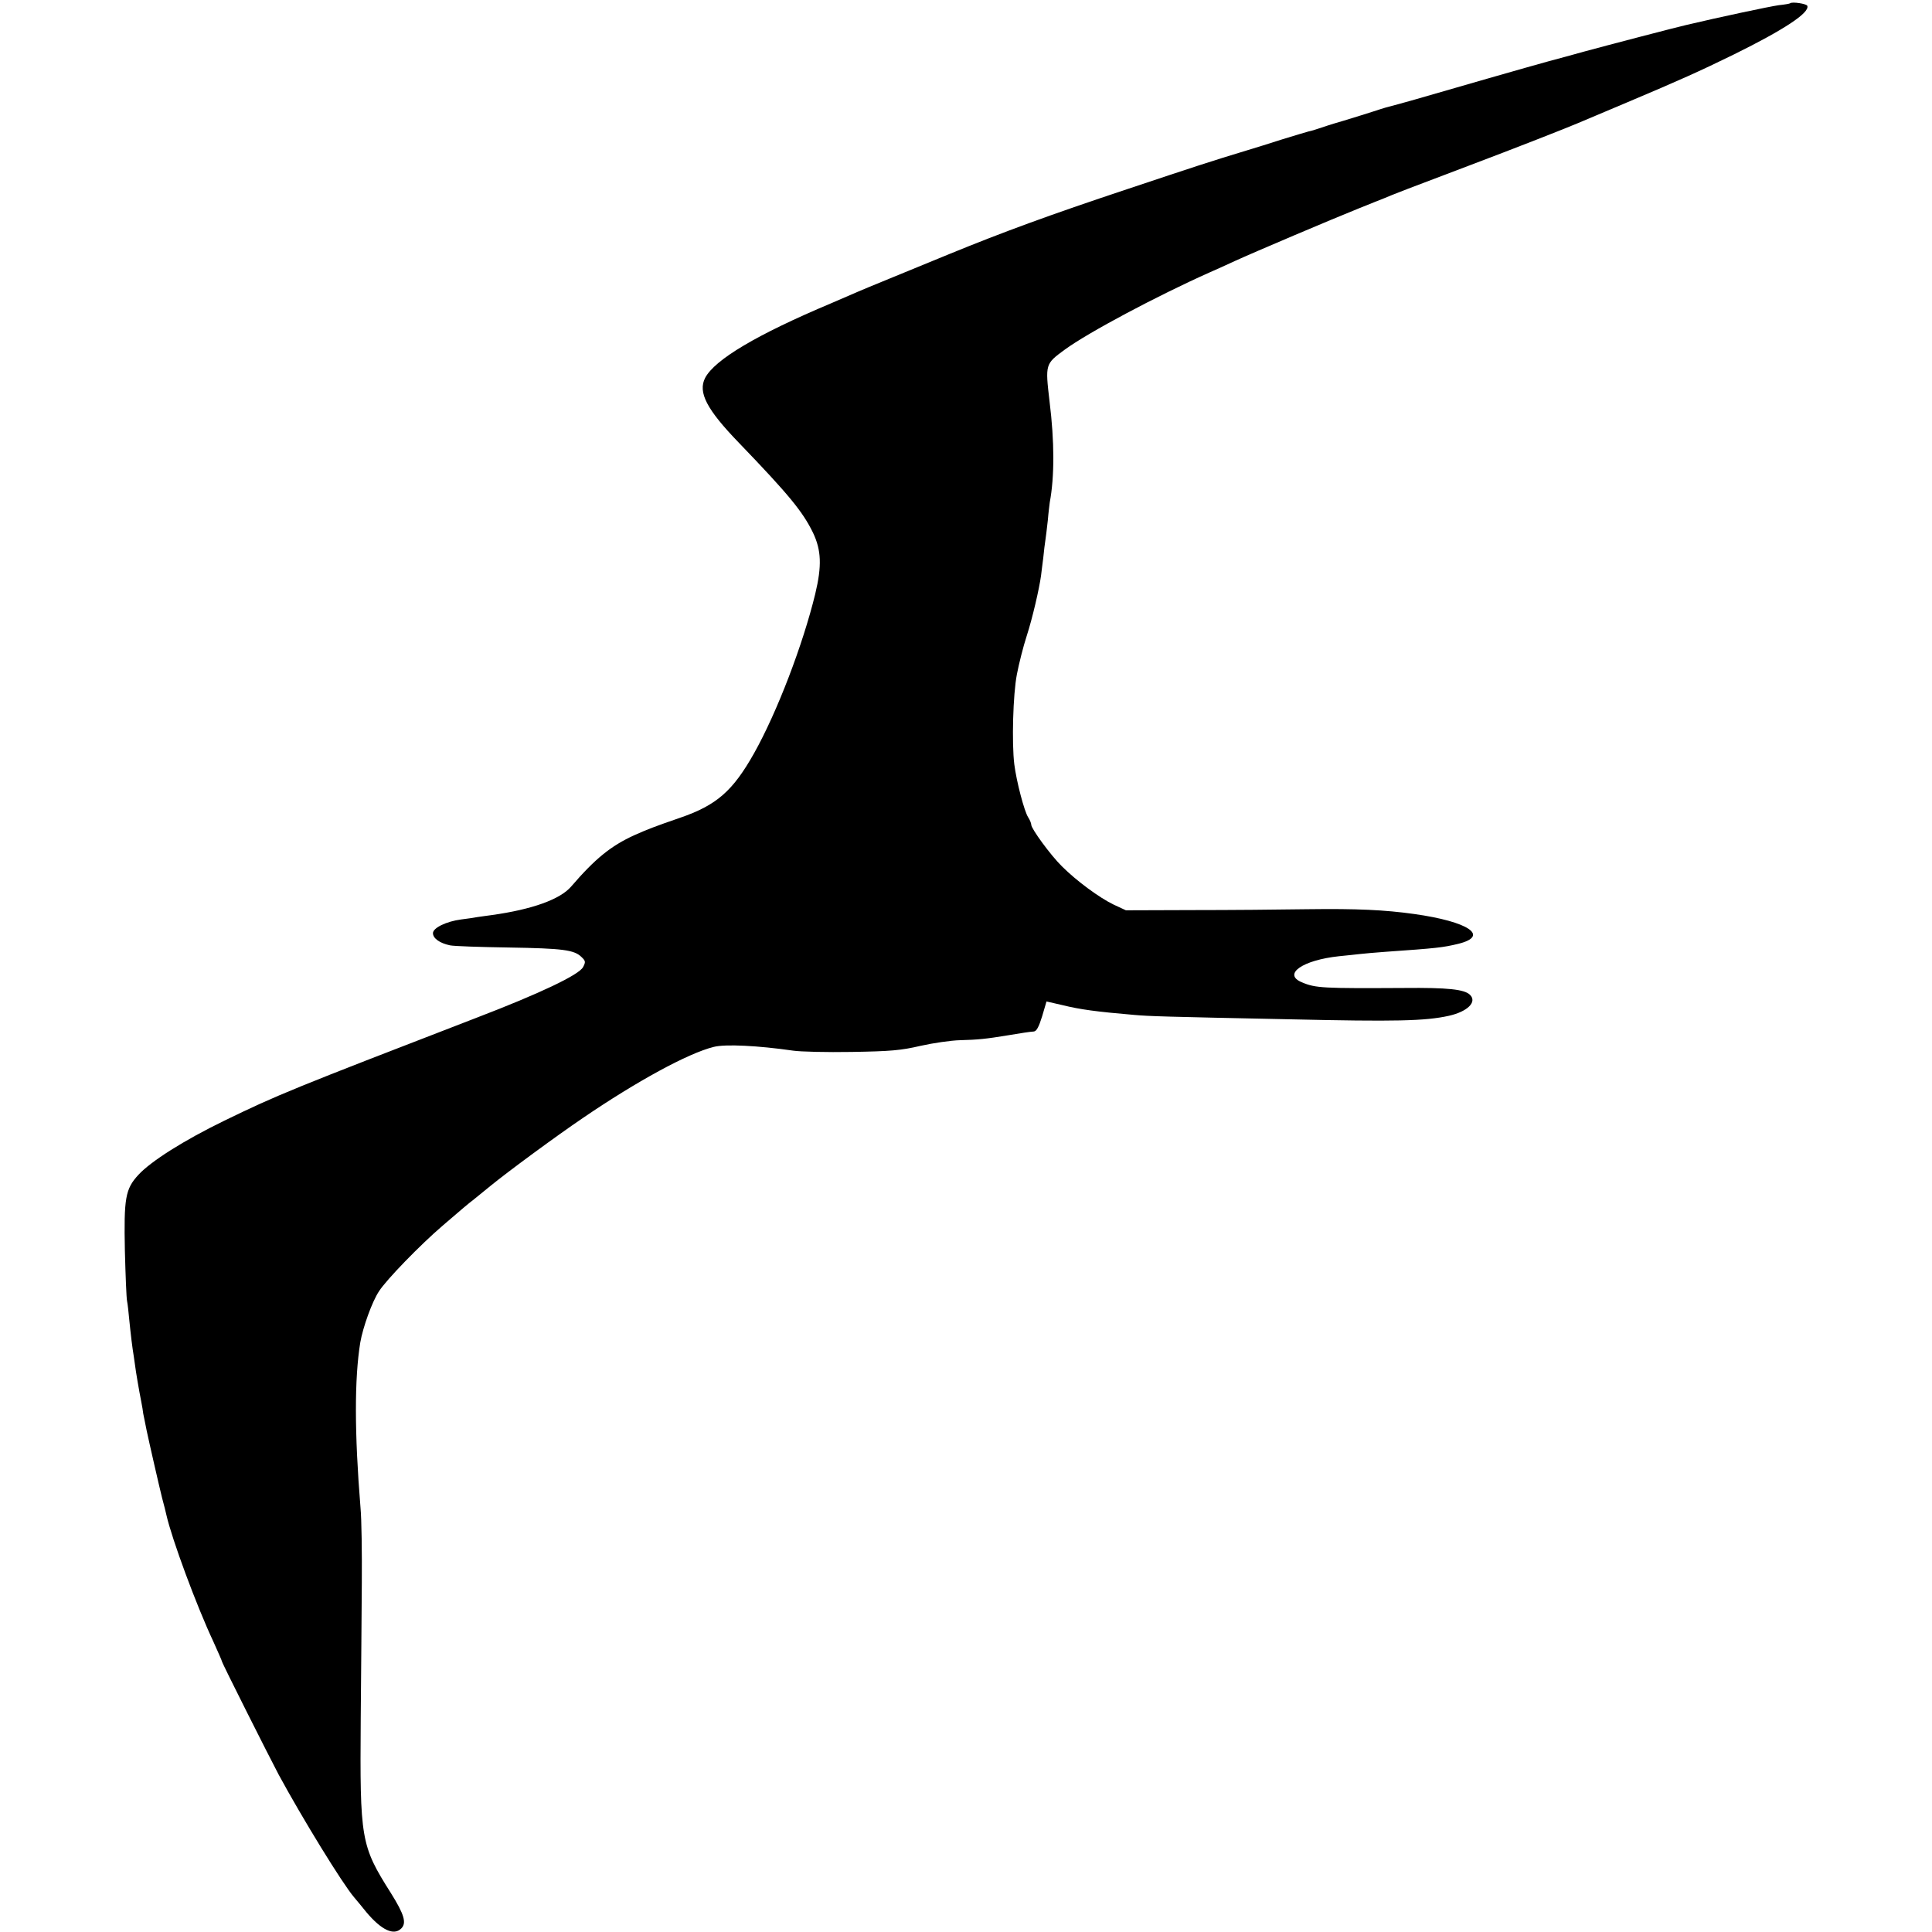
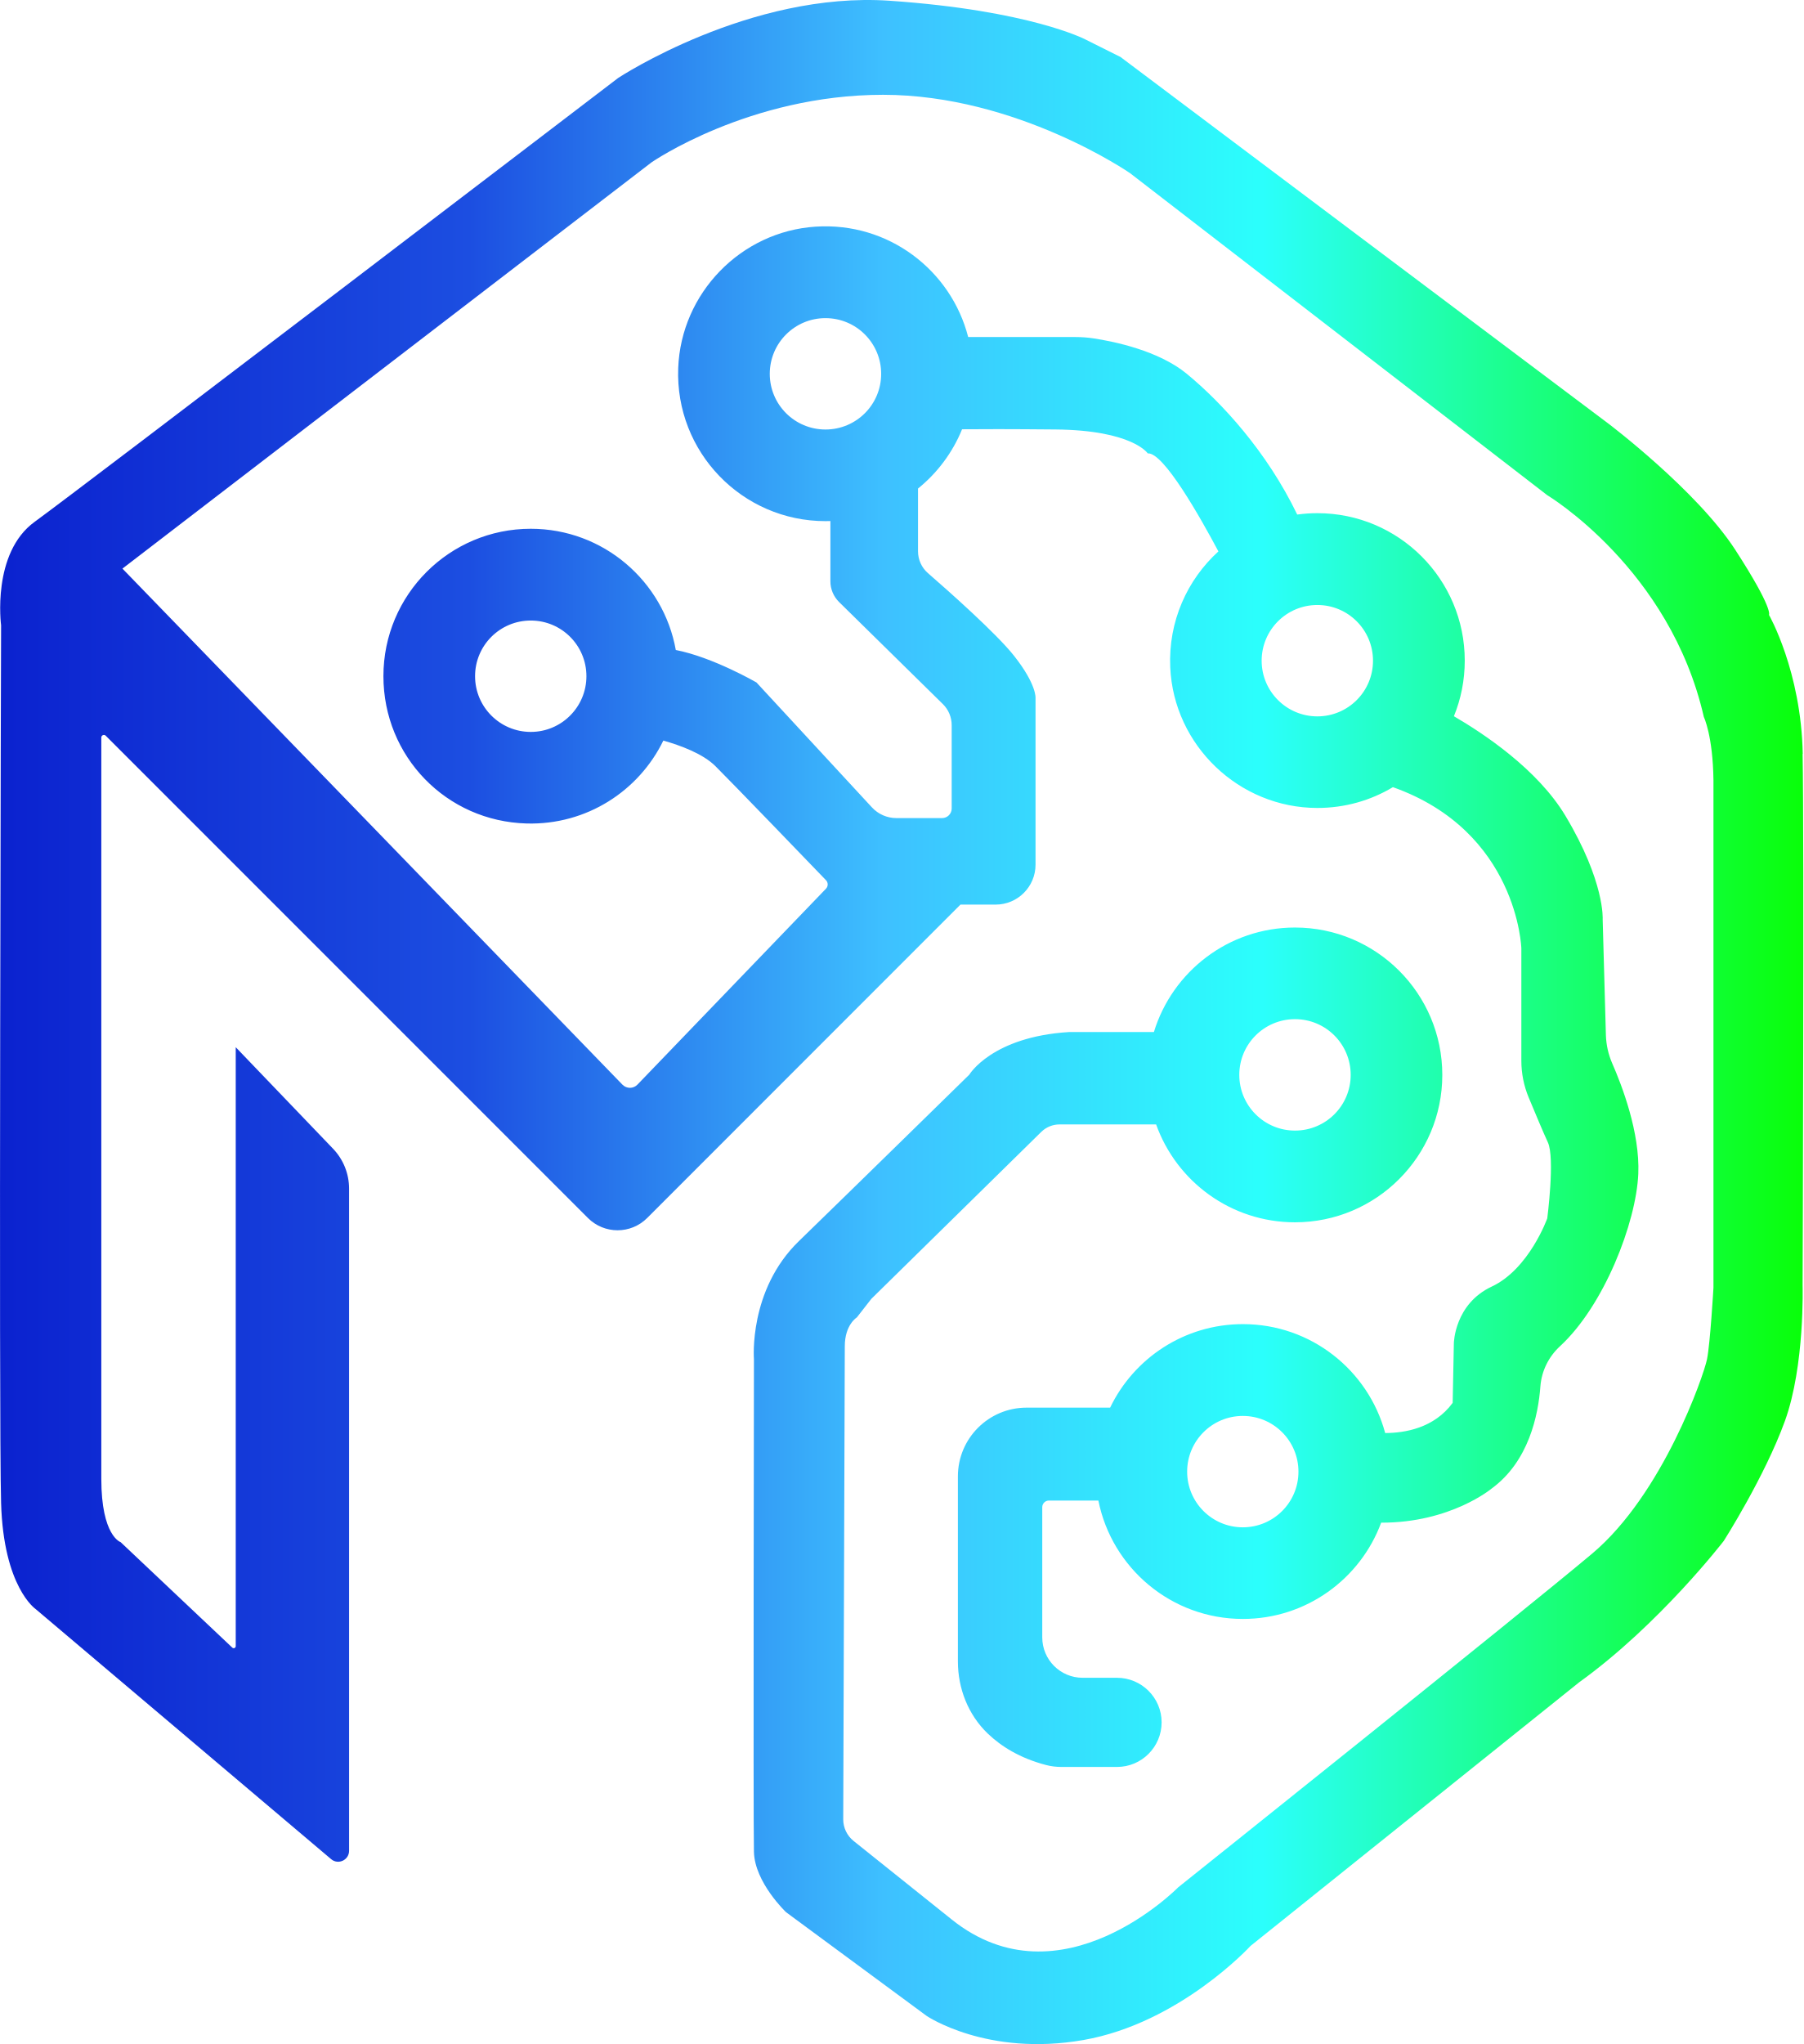
- <svg xmlns="http://www.w3.org/2000/svg" version="1.0" width="888pt" height="888pt" viewBox="0 0 888 888" preserveAspectRatio="xMidYMid meet">
-   <g transform="translate(0,888) scale(0.1,-0.1)" fill="#000000" stroke="none">
-     <path d="M8228 8865 c-2 -2 -25 -6 -53 -9 -38 -5 -278 -56 -425 -91 -33 -7 -381 -98 -465 -121 -49 -14 -124 -34 -165 -45 -67 -18 -485 -138 -615 -176 -50 -14 -106 -30 -135 -37 -8 -2 -35 -11 -60 -19 -25 -8 -85 -27 -135 -42 -49 -14 -101 -31 -115 -36 -14 -5 -34 -11 -45 -13 -11 -3 -65 -19 -120 -36 -55 -18 -127 -40 -160 -50 -175 -53 -247 -77 -550 -178 -364 -121 -578 -200 -820 -299 -88 -36 -214 -88 -280 -115 -66 -27 -129 -53 -140 -58 -11 -5 -67 -29 -125 -54 -342 -144 -535 -259 -579 -343 -34 -66 7 -145 156 -299 229 -238 293 -316 340 -413 38 -80 41 -152 10 -281 -57 -234 -175 -543 -281 -732 -98 -174 -172 -239 -341 -297 -116 -40 -147 -52 -210 -80 -107 -49 -179 -107 -290 -236 -51 -59 -179 -105 -365 -131 -19 -2 -48 -7 -65 -9 -16 -3 -50 -8 -75 -11 -69 -9 -130 -39 -130 -63 0 -24 31 -46 78 -56 18 -4 139 -8 270 -10 250 -4 302 -11 335 -44 19 -18 19 -23 7 -46 -19 -36 -198 -121 -490 -233 -850 -328 -914 -354 -1159 -473 -185 -90 -337 -186 -395 -249 -60 -65 -67 -107 -62 -350 3 -113 7 -216 10 -230 3 -14 7 -52 10 -85 7 -70 14 -128 21 -170 2 -16 7 -48 10 -70 3 -22 11 -64 16 -94 6 -30 12 -64 14 -75 1 -12 5 -34 9 -51 3 -16 8 -39 10 -50 12 -57 58 -258 71 -310 9 -33 18 -69 20 -79 25 -110 138 -416 216 -582 21 -47 39 -87 39 -90 0 -7 217 -438 261 -521 109 -201 293 -501 347 -564 11 -13 37 -44 56 -68 69 -82 126 -109 160 -75 26 25 14 65 -48 164 -138 218 -142 245 -138 800 2 206 4 488 5 625 1 138 -1 293 -6 345 -28 345 -28 594 -1 760 12 69 54 187 86 235 33 52 188 212 293 302 98 84 108 93 144 121 19 15 52 42 75 61 78 64 302 229 426 313 248 169 483 297 600 326 53 14 205 6 365 -17 33 -5 155 -8 270 -6 179 3 226 7 316 28 58 13 140 25 182 26 82 2 120 6 217 22 73 12 97 16 122 18 12 1 23 21 38 70 l20 68 74 -17 c81 -20 155 -30 331 -45 69 -6 132 -8 715 -20 484 -11 620 -8 729 16 85 19 131 63 98 96 -25 26 -104 34 -302 32 -373 -2 -408 -1 -471 26 -90 37 2 102 171 120 33 3 76 8 95 10 19 2 71 7 115 10 243 17 267 20 338 37 145 36 47 102 -203 137 -136 19 -262 25 -490 22 -124 -2 -362 -4 -530 -4 l-305 -1 -56 26 c-65 31 -171 109 -238 176 -52 51 -141 173 -141 191 0 6 -6 22 -14 34 -18 27 -54 165 -64 244 -12 98 -6 322 12 414 9 47 29 127 45 176 26 80 58 218 66 278 1 11 6 47 10 80 3 33 8 70 10 83 2 13 7 53 11 90 3 37 8 74 9 83 22 118 22 279 -1 464 -20 172 -20 172 70 238 108 79 426 248 666 355 25 11 77 34 115 52 92 42 443 191 570 242 55 22 109 44 120 48 24 11 130 52 390 150 199 75 449 173 500 195 17 7 118 50 225 95 237 100 333 143 490 220 229 113 348 191 337 223 -3 10 -70 20 -79 12z" />
+ <svg xmlns="http://www.w3.org/2000/svg" id="Layer_2" data-name="Layer 2" viewBox="0 0 380.76 431.44">
+   <defs>
+     <style>
+       .cls-1 {
+         fill: url(#linear-gradient);
+       }
+     </style>
+     <linearGradient id="linear-gradient" x1="0" y1="215.72" x2="380.76" y2="215.72" gradientUnits="userSpaceOnUse">
+       <stop offset="0" stop-color="#0b22cf" />
+       <stop offset=".26" stop-color="#1c4ee1" />
+       <stop offset=".49" stop-color="#3ec0ff" />
+       <stop offset=".7" stop-color="#2bfffc" />
+       <stop offset="1" stop-color="#09ff09" />
+     </linearGradient>
+   </defs>
+   <g id="Layer_2-2" data-name="Layer 2">
+     <path class="cls-1" d="M380.61,159.13c-.34-17.48-7.13-29.35-7.13-29.35,0,0,1.01-1.18-7.13-13.75-8.14-12.55-26.8-26.64-26.8-26.64L236.57,12.03l-7.47-3.73S217.39,2.19,187.86.16c-29.51-2.05-57.34,16.29-57.34,16.29,0,0-114,87.04-123.16,93.66C-1.81,116.71.23,131.98.23,131.98c0,0-.51,167.45,0,185.26.51,17.82,7.3,22.4,7.3,22.4l62.38,52.78c1.49,1.27,3.79.2,3.79-1.76v-139.77c0-3.14-1.21-6.16-3.39-8.43l-20.54-21.42v126.42c0,.38-.45.58-.73.31l-23.57-22.26s-4.08-1.27-4.08-13.36v-156.47c0-.49.59-.73.93-.39l101.8,101.79c3.46,3.47,9.07,3.47,12.53,0l66.13-66.14h7.42c4.66,0,8.43-3.77,8.43-8.43v-35.14s.29-2.84-4.54-8.95c-3.74-4.73-13.81-13.65-18.19-17.46-1.32-1.15-2.08-2.83-2.08-4.59v-13.25c4.07-3.29,7.3-7.59,9.3-12.51,3.75-.04,10.22-.05,19.72.04,16.29.16,19.48,5.05,19.48,5.05,3.34-.29,11.2,13.7,14.92,20.69-6.58,5.98-10.6,14.77-10.17,24.47.74,16.5,14.54,29.67,31.06,29.68,5.83,0,11.29-1.59,15.95-4.39,26.38,9.36,27.12,34.01,27.12,34.01v23.75c0,2.64.52,5.26,1.53,7.7,1.32,3.18,3.15,7.54,4.07,9.52,1.53,3.31-.13,16.04-.13,16.04,0,0-3.82,10.69-11.71,14.39-7.89,3.69-8.01,11.96-8.01,11.96l-.25,12.59c-3.91,5.33-10.08,6.36-14.25,6.37-3.57-13.24-15.66-22.99-30.03-22.99-12.36,0-23.03,7.21-28.04,17.63h-17.64c-8.01,0-14.5,6.49-14.5,14.5v39.08c0,5.71,2.18,11.27,6.31,15.22,2.79,2.67,6.74,5.18,12.29,6.63,1.06.28,2.15.41,3.25.41h11.74c5.2,0,9.42-4.21,9.42-9.42,0-2.59-1.06-4.94-2.76-6.64s-4.06-2.76-6.66-2.76h-7.26c-4.71,0-8.52-3.82-8.52-8.53v-27.48c0-.77.63-1.4,1.39-1.4h10.46c2.84,14.25,15.42,24.99,30.51,24.99,13.38,0,24.8-8.46,29.19-20.32,14.7.04,23.35-7.22,23.35-7.22,7.82-5.73,9.82-15.48,10.27-21.55.25-3.26,1.75-6.28,4.16-8.49,9.27-8.55,16.06-26.02,16.51-36.38.37-8.7-3.46-18.65-5.5-23.3-.82-1.88-1.27-3.88-1.34-5.94l-.68-24.46s.51-7.89-7.88-21.89c-5.88-9.79-17.24-17.33-23.53-20.99,1.48-3.62,2.29-7.58,2.29-11.74,0-17.18-13.93-31.12-31.11-31.12-1.45,0-2.86.1-4.26.29-6.42-13.32-15.97-23.66-23.32-29.71-5.95-4.9-15.37-6.82-19.64-7.47-1.29-.2-2.6-.29-3.9-.29h-22.61c-3.61-14.08-16.81-24.3-32.2-23.3-15.79,1.02-28.43,14.04-29.02,29.86-.66,17.73,13.52,32.3,31.09,32.3.35,0,.69-.01,1.04-.02v12.73c0,1.63.66,3.19,1.81,4.34l21.94,21.57c1.2,1.18,1.86,2.78,1.86,4.47v17.56c0,1.12-.91,2.03-2.03,2.03h-9.63c-1.98,0-3.85-.82-5.19-2.27l-24.37-26.36s-9.19-5.33-17.03-6.85c-2.6-14.54-15.32-25.59-30.62-25.59-17.18,0-31.11,13.93-31.11,31.11,0,16.96,13.29,30.64,30.25,31.1,12.66.34,23.68-6.88,28.85-17.5,3.57,1.01,8.37,2.76,11.02,5.42,4.01,4,19.5,20.09,23.32,24.05.48.5.48,1.29,0,1.79l-39.8,41.35c-.87.91-2.3.91-3.18.01L25.85,120.02l111.72-85.76s20.61-14.25,48.86-14.25,52.17,16.55,52.17,16.55l88.05,67.95s25.95,15.52,33.08,46.83c0,0,1.91,3.93,2.03,13.35v107.11s-.68,11.7-1.36,15.1c-.68,3.39-9.33,28.5-24.27,41.05-14.93,12.55-87.37,70.41-87.37,70.41,0,0-24.77,25.28-47.84,6.79l-20.73-16.59c-1.36-1.1-2.16-2.77-2.16-4.52l.33-99.87c0-4.57,2.55-6.1,2.55-6.1l3.05-3.91,35.9-35.26c1.02-.99,2.39-1.56,3.83-1.56h20.4c4.3,12.04,15.8,20.66,29.31,20.66,17.18,0,31.11-13.94,31.11-31.11s-13.93-31.11-31.11-31.11c-14.02,0-25.89,9.31-29.78,22.06h-17.93c-16.29,1.01-21.04,8.99-21.04,8.99,0,0-25.29,24.77-35.97,35.13-10.69,10.34-9.5,24.94-9.5,24.94,0,0-.17,97.55,0,104,.16,6.45,6.78,12.72,6.78,12.72l29.68,21.89s12.73,8.65,33.1,5.09c20.35-3.57,35.28-19.86,35.28-19.86l69.39-55.65c16.97-12.21,30.54-29.86,30.54-29.86,0,0,8.65-13.57,12.89-25.28,4.24-11.7,3.74-28.67,3.74-28.67,0,0,.34-94.67,0-112.14ZM262.39,322.38c-6.49,0-11.75-5.26-11.75-11.75s5.26-11.76,11.75-11.76,11.75,5.26,11.75,11.76-5.26,11.75-11.75,11.75ZM278.13,127.7c6.49,0,11.75,5.26,11.75,11.76s-5.26,11.75-11.75,11.75-11.76-5.26-11.76-11.75,5.26-11.76,11.76-11.76ZM174.28,90.66c-6.5,0-11.76-5.26-11.76-11.75s5.26-11.76,11.76-11.76,11.76,5.26,11.76,11.76-5.26,11.75-11.76,11.75ZM112.06,154.49c-6.49,0-11.76-5.26-11.76-11.76s5.26-11.75,11.76-11.75,11.75,5.26,11.75,11.75-5.26,11.76-11.75,11.76ZM273.41,215.12c6.5,0,11.76,5.26,11.76,11.76s-5.26,11.76-11.76,11.76-11.76-5.26-11.76-11.76,5.26-11.76,11.76-11.76Z" />
  </g>
</svg>
